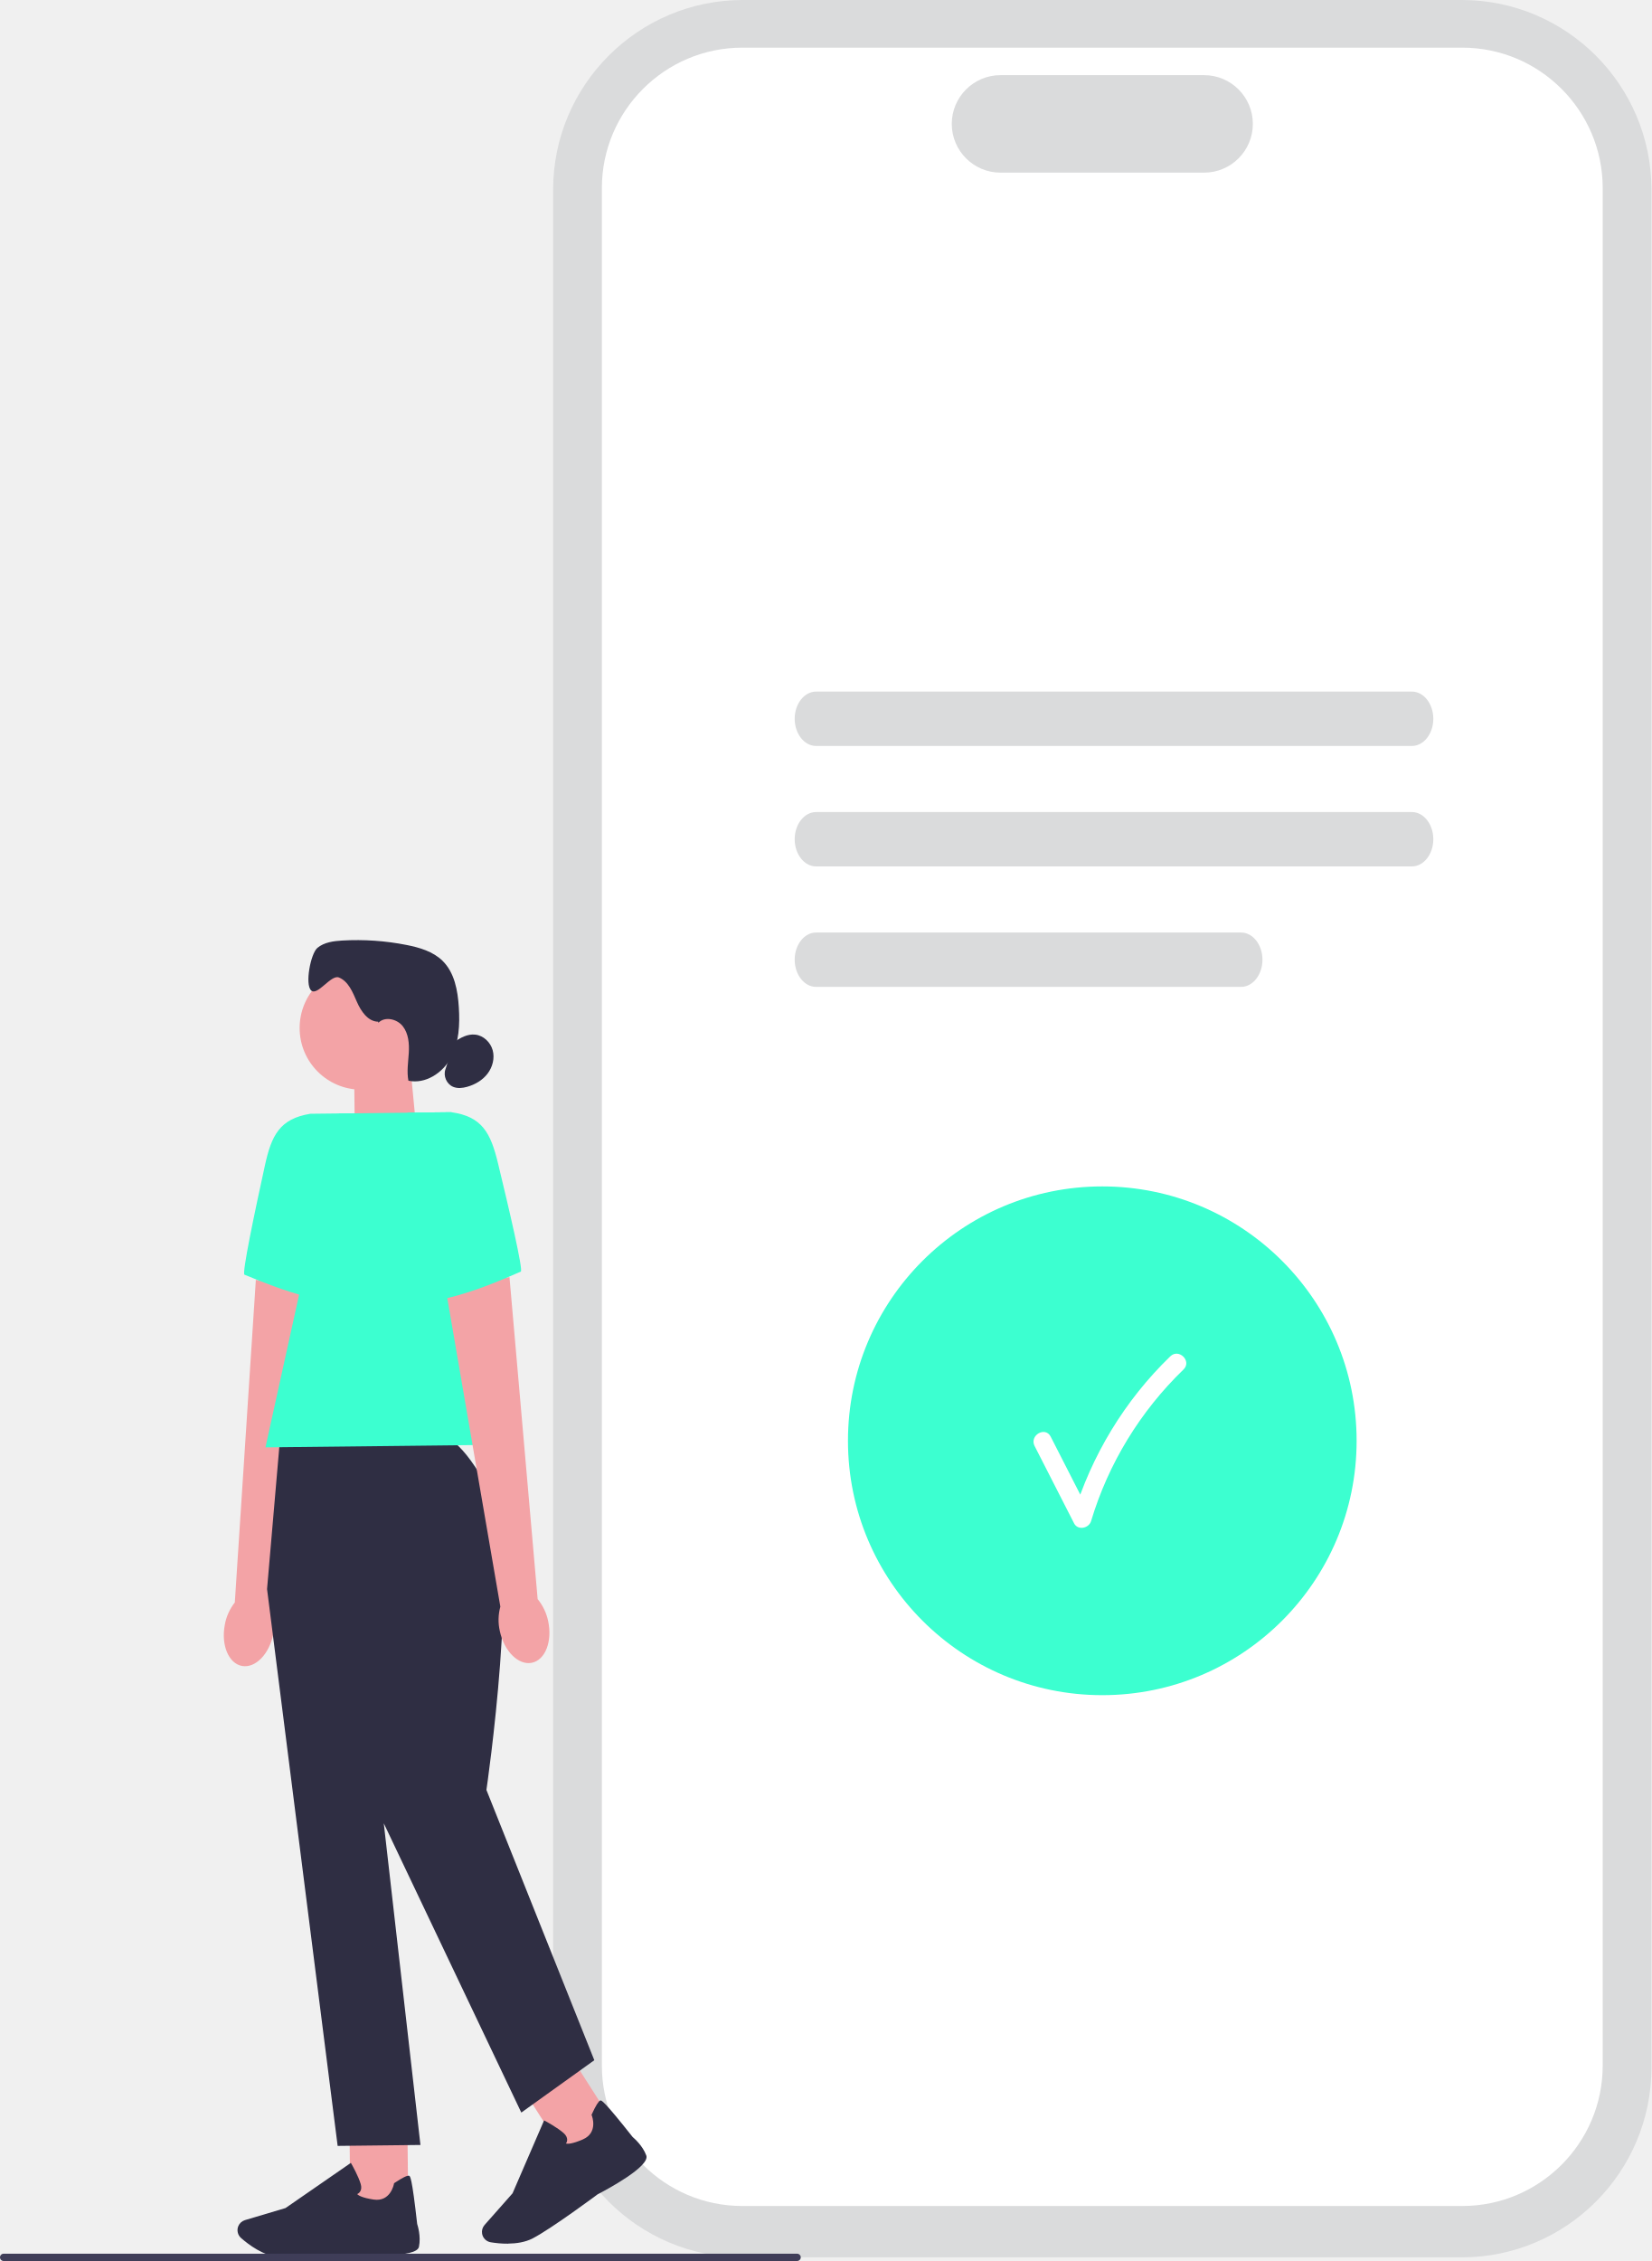
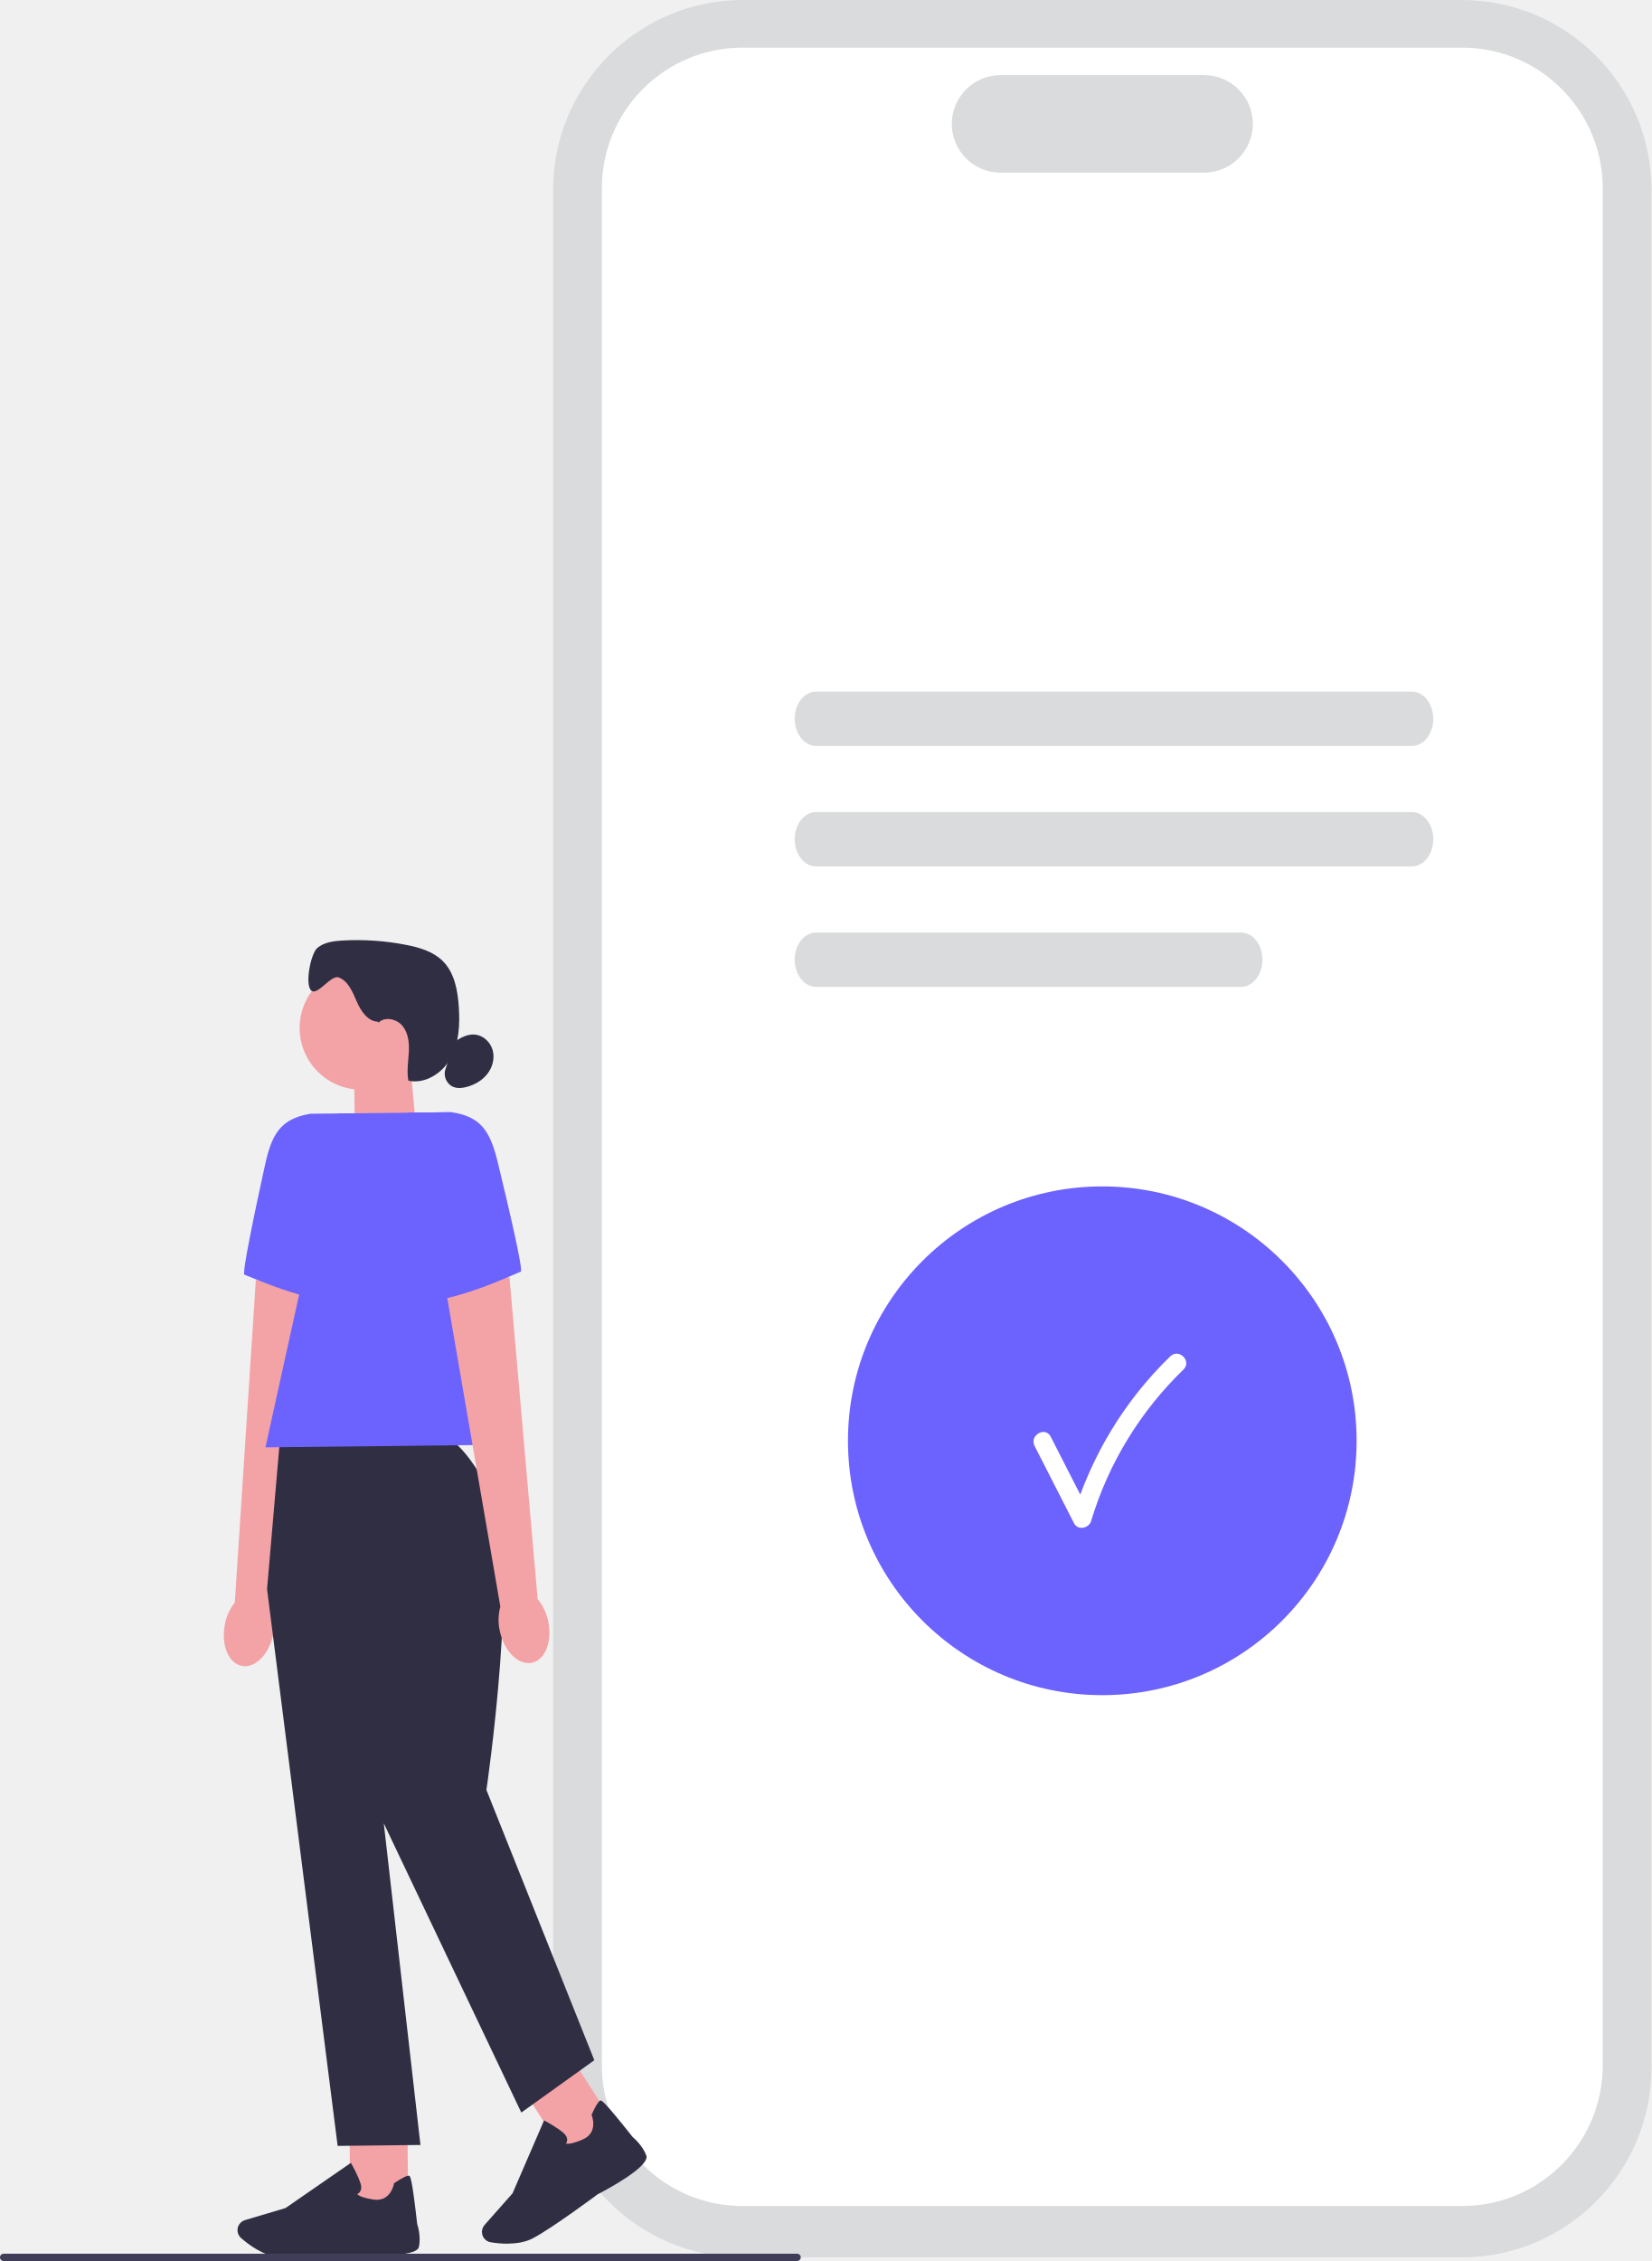
<svg xmlns="http://www.w3.org/2000/svg" width="443.57" height="607.17" viewBox="0 0 443.57 607.17">
  <g>
    <path d="m392.63,606.19h-193.12c-28.09,0-50.94-22.85-50.94-50.94V50.94c0-28.09,22.85-50.94,50.94-50.94h193.12c28.09,0,50.94,22.85,50.94,50.94v504.31c0,28.09-22.85,50.94-50.94,50.94Z" fill="#dadbdc" />
    <path d="m392.77,592.4h-193.4c-20.79,0-37.71-16.92-37.71-37.71V50.51c0-20.79,16.92-37.71,37.71-37.71h193.4c20.79,0,37.71,16.92,37.71,37.71v504.18c0,20.79-16.92,37.71-37.71,37.71Z" fill="#fff" />
    <path d="m323.42,46.36h-54.69c-7.22,0-13.09-5.87-13.09-13.09s5.87-13.09,13.09-13.09h54.69c7.22,0,13.09,5.87,13.09,13.09s-5.87,13.09-13.09,13.09Z" fill="#dadbdc" />
  </g>
  <g>
    <path d="m379.23,200.32h-160.03c-3.17,0-5.75-3.28-5.75-7.3s2.58-7.3,5.75-7.3h160.03c3.17,0,5.75,3.28,5.75,7.3s-2.58,7.3-5.75,7.3Z" fill="#dadbdc" />
    <path d="m379.23,232.67h-160.03c-3.17,0-5.75-3.28-5.75-7.3s2.58-7.3,5.75-7.3h160.03c3.17,0,5.75,3.28,5.75,7.3s-2.58,7.3-5.75,7.3Z" fill="#dadbdc" />
    <path d="m333.34,265.02h-114.14c-3.17,0-5.75-3.28-5.75-7.3s2.58-7.3,5.75-7.3h114.14c3.17,0,5.75,3.28,5.75,7.3s-2.58,7.3-5.75,7.3Z" fill="#dadbdc" />
  </g>
  <g>
-     <circle cx="296.07" cy="386.91" r="68.31" fill="#3cffd0" />
+     <circle cx="296.07" cy="386.91" r="68.31" fill="#6c63ff" />
    <path d="m277.9,388.33c3.53,6.91,7.06,13.83,10.59,20.74,1.01,1.99,3.98,1.36,4.57-.6,4.63-15.44,13.23-29.51,24.82-40.7,2.32-2.24-1.22-5.77-3.54-3.54-12.2,11.78-21.23,26.67-26.11,42.91l4.57-.6c-3.53-6.91-7.06-13.83-10.59-20.74-1.46-2.87-5.78-.34-4.32,2.52h.01Z" fill="#fff" />
  </g>
  <g>
    <polygon points="111.92 304.28 95.36 309.93 95.1 286.02 110.17 285.85 111.92 304.28" fill="#f3a3a6" />
    <circle cx="97.04" cy="276.06" r="16.56" fill="#f3a3a6" />
    <path d="m101.57,274.37c-2.77-.05-4.62-2.83-5.73-5.38-1.11-2.54-2.25-5.47-4.82-6.5-2.11-.84-5.75,5.03-7.43,3.5-1.75-1.6-.15-9.94,1.67-11.45s4.33-1.83,6.69-1.97c5.77-.33,11.57.07,17.24,1.19,3.5.69,7.12,1.75,9.67,4.25,3.23,3.17,4.1,8,4.38,12.52.29,4.62.07,9.47-2.13,13.55-2.21,4.07-6.88,7.11-11.41,6.13-.48-2.45-.05-4.97.1-7.47.15-2.49-.07-5.18-1.61-7.15s-4.8-2.72-6.55-.94" fill="#2f2e43" />
    <path d="m122,279.88c1.64-1.23,3.61-2.27,5.65-2.04,2.21.24,4.09,2.04,4.68,4.18s-.02,4.51-1.36,6.28-3.35,2.95-5.49,3.55c-1.24.35-2.59.5-3.78,0-1.75-.73-2.71-2.94-2.05-4.72" fill="#2f2e43" />
    <g>
-       <path id="uuid-334169b2-d322-42da-b25f-a4a8dc7931c2-124" d="m60.38,436.33c-1.04,5.45,1.03,10.4,4.64,11.05,3.6.65,7.37-3.25,8.41-8.7.45-2.17.35-4.42-.29-6.55l12.74-85.41-17.16-3.03-5.65,86.63c-1.38,1.77-2.31,3.83-2.69,6.02h0Z" fill="#f3a3a6" />
-       <path d="m95.06,298.96l-11.69.13c-8.25,1.34-10.45,5.78-12.23,13.94-2.73,12.45-6.21,29.04-5.48,29.27,1.17.38,21.17,9.52,31.29,7.26l-1.89-50.6Z" fill="#3cffd0" />
+       <path id="uuid-334169b2-d322-42da-b25f-a4a8dc7931c2-318" d="m60.38,436.33c-1.04,5.45,1.03,10.4,4.64,11.05,3.6.65,7.37-3.25,8.41-8.7.45-2.17.35-4.42-.29-6.55l12.74-85.41-17.16-3.03-5.65,86.63c-1.38,1.77-2.31,3.83-2.69,6.02h0Z" fill="#f3a3a6" />
+       <path d="m95.06,298.96l-11.69.13c-8.25,1.34-10.45,5.78-12.23,13.94-2.73,12.45-6.21,29.04-5.48,29.27,1.17.38,21.17,9.52,31.29,7.26l-1.89-50.6Z" fill="#6c63ff" />
    </g>
    <rect x="93.98" y="570.5" width="15.56" height="22.07" transform="translate(-6.49 1.17) rotate(-.64)" fill="#f3a3a6" />
    <path d="m79.06,606.19c-1.64.02-3.09,0-4.19-.09-4.14-.33-8.11-3.34-10.12-5.1-.9-.79-1.2-2.07-.75-3.17h0c.32-.79.98-1.39,1.8-1.64l10.89-3.24,17.55-12.13.2.35c.08.13,1.85,3.24,2.45,5.35.23.8.18,1.47-.15,1.99-.23.36-.55.57-.81.7.32.33,1.33,1,4.43,1.46,4.51.67,5.42-4.02,5.45-4.22l.03-.16.13-.09c2.13-1.41,3.44-2.05,3.9-1.92.29.08.76.22,2.18,12.94.13.4,1.06,3.32.48,6.13-.63,3.06-13.96,2.15-16.62,1.94-.08.01-10.04.83-16.87.9h.02Z" fill="#2f2e43" />
    <rect x="145.12" y="555" width="15.56" height="22.07" transform="translate(-280.8 171.48) rotate(-32.59)" fill="#f3a3a6" />
    <path d="m136.51,602.52c-1.83.02-3.51-.18-4.71-.38-1.18-.2-2.11-1.12-2.31-2.3h0c-.15-.85.1-1.7.66-2.34l7.52-8.51,8.47-19.58.36.19c.13.07,3.28,1.77,4.91,3.24.62.56.93,1.15.93,1.77,0,.43-.16.78-.32,1.02.45.11,1.66.14,4.53-1.11,4.18-1.82,2.47-6.28,2.39-6.46l-.06-.15.07-.14c1.06-2.32,1.84-3.56,2.29-3.7.29-.08.76-.22,8.7,9.82.32.27,2.66,2.25,3.65,4.94,1.08,2.93-10.7,9.21-13.08,10.44-.07.06-12.38,9.21-17.44,11.83-2.01,1.04-4.4,1.38-6.58,1.4l.02.02Z" fill="#2f2e43" />
    <path d="m118.79,385.68l-43.56.48-3.5,40.56,18.96,149.54,22.24-.25-9.85-86.38,36.94,77.68,19.61-14.06-28.98-72.58s9.36-63.61,1.28-79.34-13.13-15.67-13.13-15.67v.02Z" fill="#2f2e43" />
-     <polygon points="140.48 387.91 71.3 388.68 91.06 299.01 121.21 298.67 140.48 387.91" fill="#3cffd0" />
-     <path id="uuid-9df903d1-1d84-4918-8ddd-e6aaf747ef0f-125" d="m147.24,435.37c1.16,5.43-.8,10.42-4.39,11.15-3.59.73-7.44-3.08-8.6-8.51-.5-2.16-.45-4.41.14-6.56l-14.64-85.11,17.09-3.41,7.57,86.49c1.42,1.74,2.39,3.78,2.83,5.96h0Z" fill="#f3a3a6" />
-     <path d="m109.52,298.8l11.69-.13c8.28,1.16,10.57,5.55,12.54,13.67,3,12.39,6.85,28.89,6.13,29.14-1.17.4-20.95,9.98-31.12,7.95l.77-50.63h-.01Z" fill="#3cffd0" />
+     <polygon points="140.48 387.91 71.3 388.68 91.06 299.01 121.21 298.67 140.48 387.91" fill="#6c63ff" />
+     <path id="uuid-9df903d1-1d84-4918-8ddd-e6aaf747ef0f-319" d="m147.24,435.37c1.16,5.43-.8,10.42-4.39,11.15-3.59.73-7.44-3.08-8.6-8.51-.5-2.16-.45-4.41.14-6.56l-14.64-85.11,17.09-3.41,7.57,86.49c1.42,1.74,2.39,3.78,2.83,5.96h0Z" fill="#f3a3a6" />
+     <path d="m109.52,298.8l11.69-.13c8.28,1.16,10.57,5.55,12.54,13.67,3,12.39,6.85,28.89,6.13,29.14-1.17.4-20.95,9.98-31.12,7.95l.77-50.63h-.01Z" fill="#6c63ff" />
  </g>
  <path d="m215.08,606.19c0,.54-.44.98-.98.98H.98c-.54,0-.98-.44-.98-.98s.44-.98.98-.98h213.12c.54,0,.98.44.98.98h0Z" fill="#3f3d58" />
</svg>
